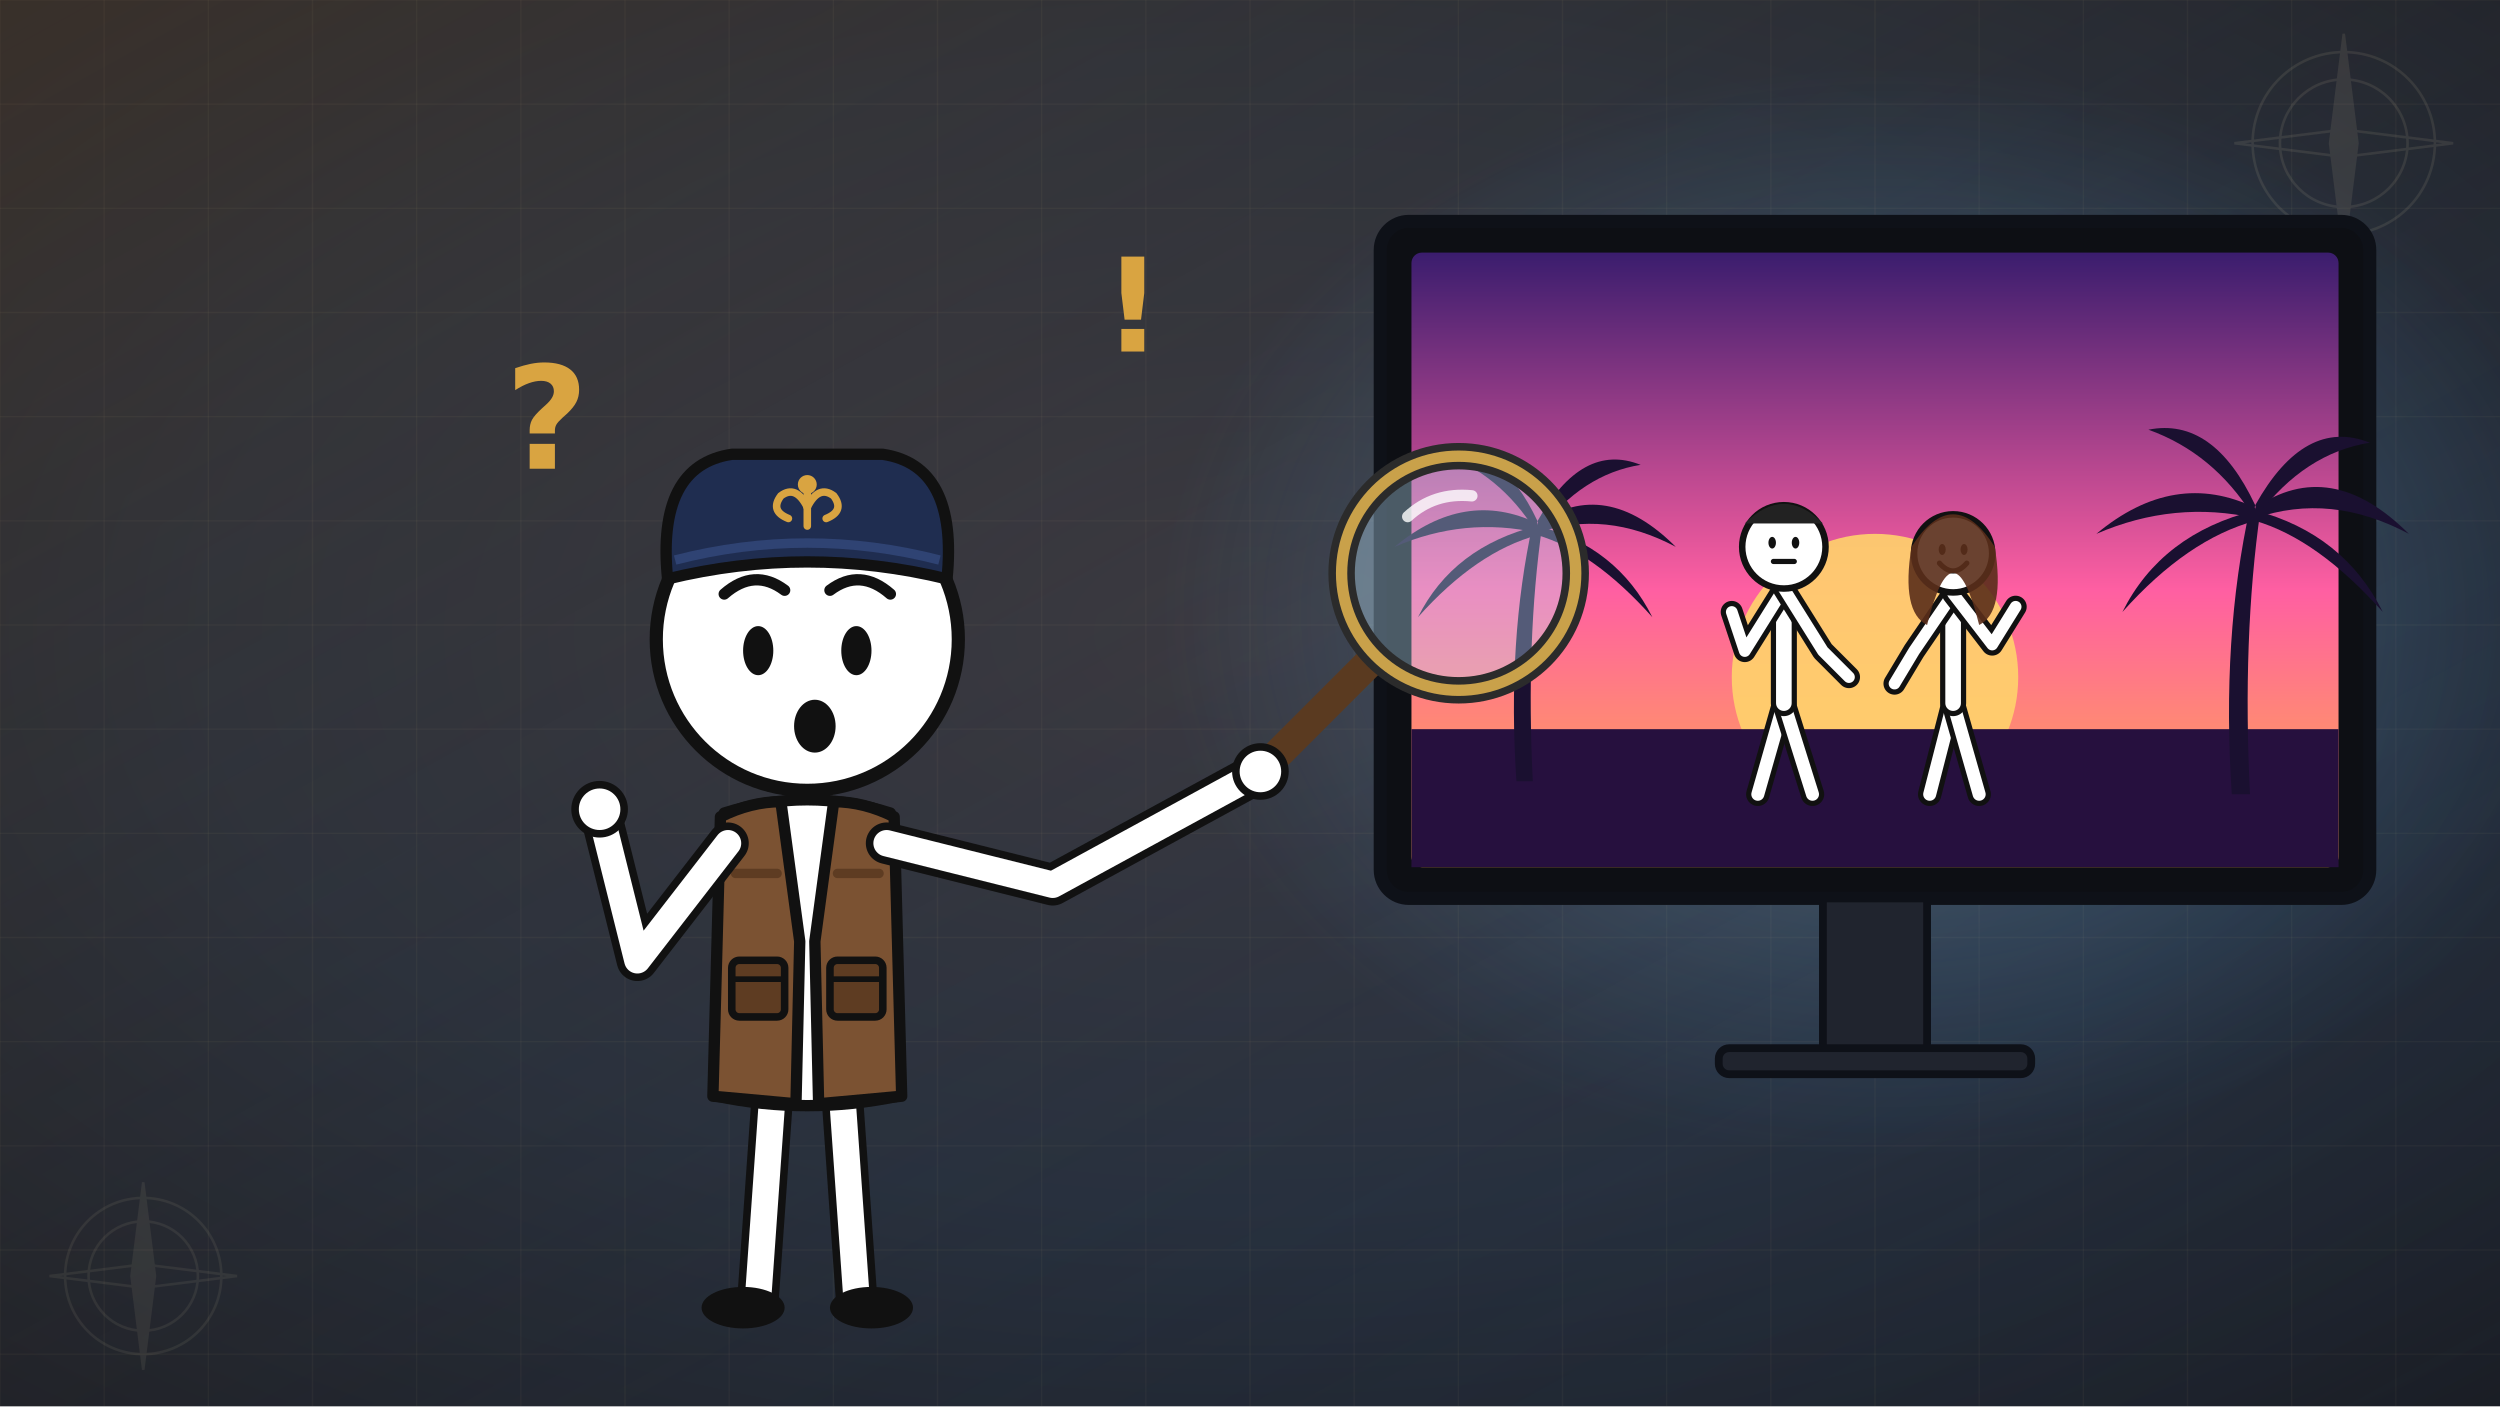
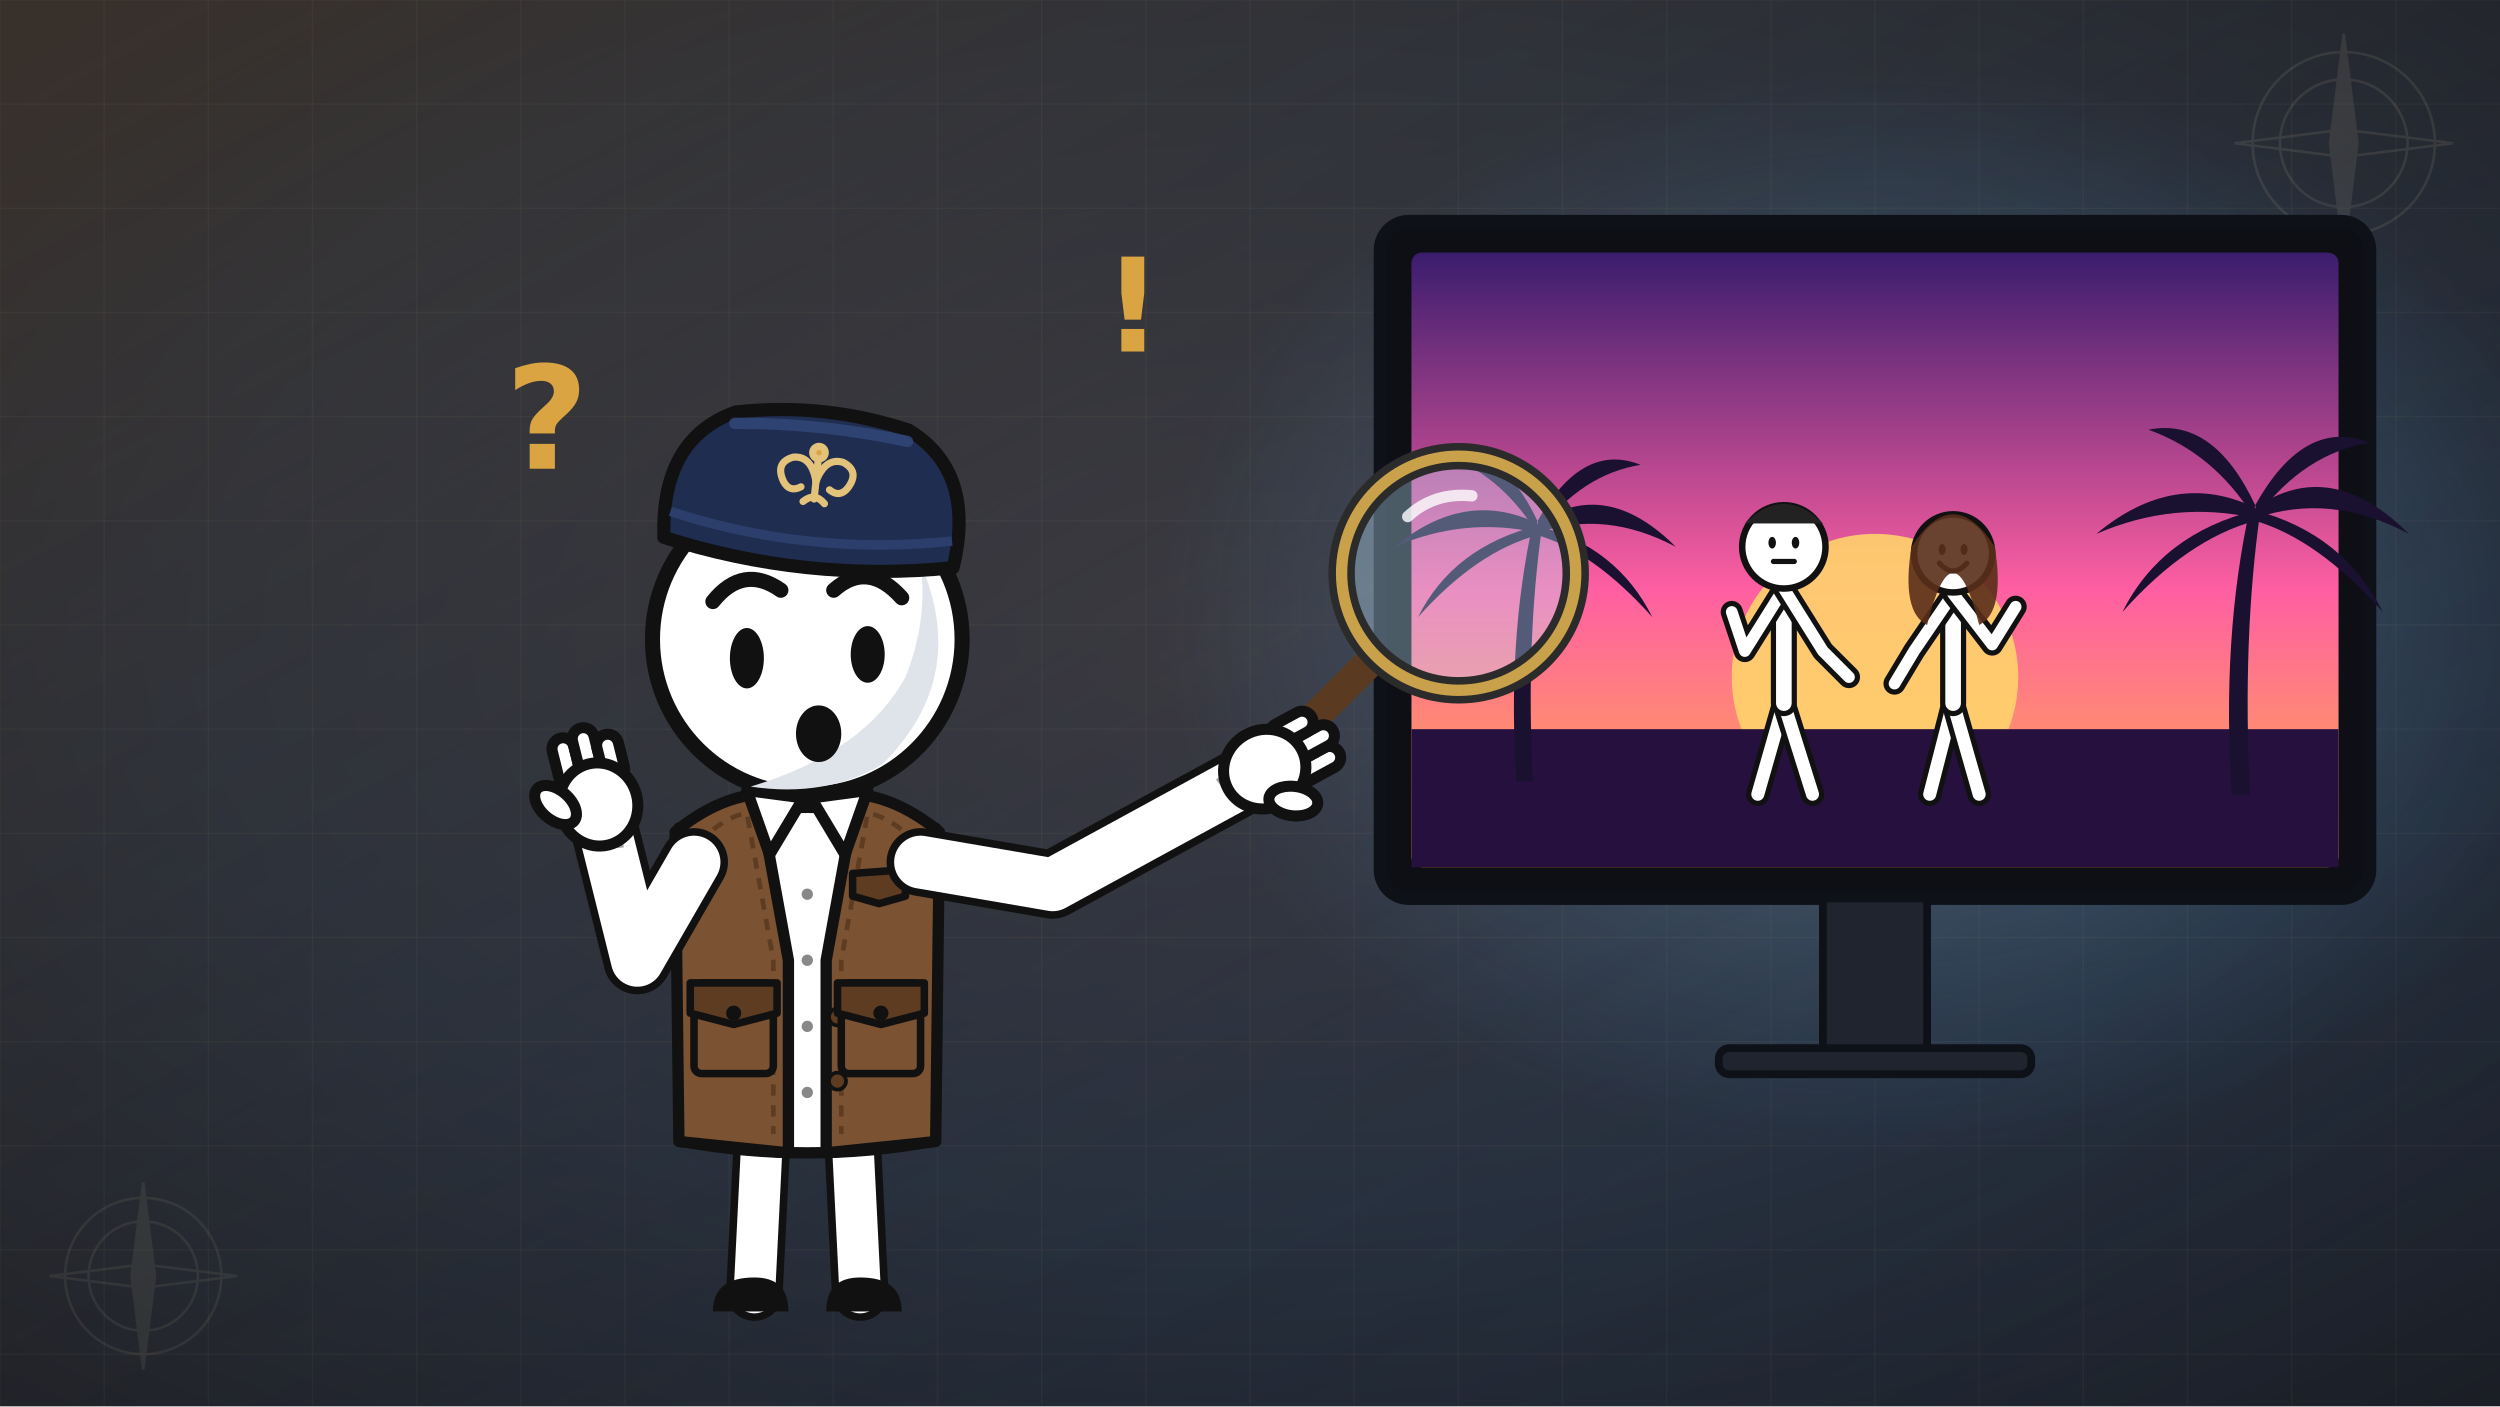
<svg xmlns="http://www.w3.org/2000/svg" width="1920" height="1080" viewBox="0 0 1920 1080">
  <defs>
    <radialGradient id="bg" cx="50%" cy="45%" r="75%">
      <stop offset="0" stop-color="#3a3a44" />
      <stop offset="0.55" stop-color="#26303f" />
      <stop offset="1" stop-color="#1a1d24" />
    </radialGradient>
    <linearGradient id="warm" x1="0" y1="0" x2="1" y2="1">
      <stop offset="0" stop-color="#5a4128" stop-opacity="0.45" />
      <stop offset="1" stop-color="#1b2a40" stop-opacity="0" />
    </linearGradient>
    <radialGradient id="glowGold">
      <stop offset="0" stop-color="#fff3b0" />
      <stop offset="0.35" stop-color="#ffd257" stop-opacity="0.9" />
      <stop offset="1" stop-color="#ffb300" stop-opacity="0" />
    </radialGradient>
    <radialGradient id="glowBlue">
      <stop offset="0" stop-color="#bfe9ff" stop-opacity="0.9" />
      <stop offset="1" stop-color="#4fb3ff" stop-opacity="0" />
    </radialGradient>
    <filter id="soft">
      <feGaussianBlur stdDeviation="6" />
    </filter>
  </defs>
  <rect width="1920" height="1080" fill="url(#bg)" />
  <rect width="1920" height="1080" fill="url(#warm)" />
  <g stroke="#c9b48a" stroke-opacity="0.05" stroke-width="1">
    <line x1="0" y1="0" x2="0" y2="1080" />
    <line x1="80" y1="0" x2="80" y2="1080" />
    <line x1="160" y1="0" x2="160" y2="1080" />
    <line x1="240" y1="0" x2="240" y2="1080" />
    <line x1="320" y1="0" x2="320" y2="1080" />
    <line x1="400" y1="0" x2="400" y2="1080" />
    <line x1="480" y1="0" x2="480" y2="1080" />
    <line x1="560" y1="0" x2="560" y2="1080" />
    <line x1="640" y1="0" x2="640" y2="1080" />
    <line x1="720" y1="0" x2="720" y2="1080" />
    <line x1="800" y1="0" x2="800" y2="1080" />
    <line x1="880" y1="0" x2="880" y2="1080" />
    <line x1="960" y1="0" x2="960" y2="1080" />
    <line x1="1040" y1="0" x2="1040" y2="1080" />
    <line x1="1120" y1="0" x2="1120" y2="1080" />
    <line x1="1200" y1="0" x2="1200" y2="1080" />
    <line x1="1280" y1="0" x2="1280" y2="1080" />
    <line x1="1360" y1="0" x2="1360" y2="1080" />
    <line x1="1440" y1="0" x2="1440" y2="1080" />
    <line x1="1520" y1="0" x2="1520" y2="1080" />
    <line x1="1600" y1="0" x2="1600" y2="1080" />
    <line x1="1680" y1="0" x2="1680" y2="1080" />
    <line x1="1760" y1="0" x2="1760" y2="1080" />
    <line x1="1840" y1="0" x2="1840" y2="1080" />
    <line x1="0" y1="0" x2="1920" y2="0" />
    <line x1="0" y1="80" x2="1920" y2="80" />
    <line x1="0" y1="160" x2="1920" y2="160" />
    <line x1="0" y1="240" x2="1920" y2="240" />
    <line x1="0" y1="320" x2="1920" y2="320" />
    <line x1="0" y1="400" x2="1920" y2="400" />
    <line x1="0" y1="480" x2="1920" y2="480" />
    <line x1="0" y1="560" x2="1920" y2="560" />
    <line x1="0" y1="640" x2="1920" y2="640" />
    <line x1="0" y1="720" x2="1920" y2="720" />
    <line x1="0" y1="800" x2="1920" y2="800" />
    <line x1="0" y1="880" x2="1920" y2="880" />
    <line x1="0" y1="960" x2="1920" y2="960" />
    <line x1="0" y1="1040" x2="1920" y2="1040" />
  </g>
  <g opacity="0.1" stroke="#e8d6ad" fill="none" stroke-width="2">
    <circle cx="1800" cy="110" r="70" />
    <circle cx="1800" cy="110" r="49.0" />
    <path d="M1800,26.0 L1810.5,110 L1800,194.0 L1789.5,110 Z" fill="#e8d6ad" />
    <path d="M1716.0,110 L1800,120.5 L1884.0,110 L1800,99.5 Z" />
  </g>
  <g opacity="0.08" stroke="#e8d6ad" fill="none" stroke-width="2">
    <circle cx="110" cy="980" r="60" />
    <circle cx="110" cy="980" r="42.0" />
    <path d="M110,908.0 L119.0,980 L110,1052.0 L101.0,980 Z" fill="#e8d6ad" />
    <path d="M38.0,980 L110,989.0 L182.0,980 L110,971.0 Z" />
  </g>
  <ellipse cx="1450" cy="470" rx="560" ry="420" fill="url(#glowBlue)" opacity="0.35" />
  <defs>
    <linearGradient id="sunset" x1="0" y1="0" x2="0" y2="1">
      <stop offset="0" stop-color="#3b1d6e" />
      <stop offset="0.55" stop-color="#ff5fa2" />
      <stop offset="1" stop-color="#ffb347" />
    </linearGradient>
  </defs>
  <rect x="1060" y="170" width="760" height="520" rx="22" fill="#0d0f14" stroke="#0e1118" stroke-width="10" />
  <rect x="1084" y="194" width="712" height="472" rx="8" fill="url(#sunset)" />
  <circle cx="1440" cy="520" r="110" fill="#ffd36b" opacity="0.9" />
  <rect x="1084" y="560" width="712" height="106" fill="#26103e" />
  <g transform="translate(1170,600) scale(0.9)" fill="#1a1030">
    <path d="M-6,0 Q-14,-120 8,-220 L16,-218 Q2,-120 8,0 Z" />
    <path d="M12,-220 Q-50,-250 -110,-200 Q-50,-226 12,-212 Z" />
    <path d="M12,-220 Q70,-260 130,-200 Q70,-232 12,-212 Z" />
    <path d="M12,-222 Q-20,-290 -70,-280 Q-20,-262 10,-214 Z" />
    <path d="M12,-222 Q50,-290 100,-270 Q50,-262 14,-214 Z" />
    <path d="M12,-218 Q-60,-200 -90,-140 Q-40,-196 12,-210 Z" />
    <path d="M12,-218 Q80,-200 110,-140 Q60,-196 12,-210 Z" />
  </g>
  <g transform="translate(1720,610) scale(1.0)" fill="#1a1030">
    <path d="M-6,0 Q-14,-120 8,-220 L16,-218 Q2,-120 8,0 Z" />
    <path d="M12,-220 Q-50,-250 -110,-200 Q-50,-226 12,-212 Z" />
    <path d="M12,-220 Q70,-260 130,-200 Q70,-232 12,-212 Z" />
    <path d="M12,-222 Q-20,-290 -70,-280 Q-20,-262 10,-214 Z" />
    <path d="M12,-222 Q50,-290 100,-270 Q50,-262 14,-214 Z" />
    <path d="M12,-218 Q-60,-200 -90,-140 Q-40,-196 12,-210 Z" />
    <path d="M12,-218 Q80,-200 110,-140 Q60,-196 12,-210 Z" />
  </g>
  <rect x="1400" y="690" width="80" height="120" fill="#20242e" stroke="#0e1118" stroke-width="6" />
  <rect x="1320" y="805" width="240" height="20" rx="8" fill="#20242e" stroke="#0e1118" stroke-width="6" />
  <path d="M1370,540 L1350,610" fill="none" stroke="#111111" stroke-width="18" stroke-linecap="round" stroke-linejoin="round" />
  <path d="M1370,540 L1350,610" fill="none" stroke="#ffffff" stroke-width="10" stroke-linecap="round" stroke-linejoin="round" />
  <path d="M1370,540 L1392,610" fill="none" stroke="#111111" stroke-width="18" stroke-linecap="round" stroke-linejoin="round" />
  <path d="M1370,540 L1392,610" fill="none" stroke="#ffffff" stroke-width="10" stroke-linecap="round" stroke-linejoin="round" />
  <path d="M1370,452 L1370,540" fill="none" stroke="#111111" stroke-width="20" stroke-linecap="round" stroke-linejoin="round" />
  <path d="M1370,452 L1370,540" fill="none" stroke="#ffffff" stroke-width="12" stroke-linecap="round" stroke-linejoin="round" />
  <path d="M1370,452 L1340,500 L1330,470" fill="none" stroke="#111111" stroke-width="17" stroke-linecap="round" stroke-linejoin="round" />
  <path d="M1370,452 L1340,500 L1330,470" fill="none" stroke="#ffffff" stroke-width="9" stroke-linecap="round" stroke-linejoin="round" />
  <path d="M1370,452 L1400,500 L1420,520" fill="none" stroke="#111111" stroke-width="17" stroke-linecap="round" stroke-linejoin="round" />
  <path d="M1370,452 L1400,500 L1420,520" fill="none" stroke="#ffffff" stroke-width="9" stroke-linecap="round" stroke-linejoin="round" />
  <circle cx="1370" cy="420" r="32" fill="#fff" stroke="#111111" stroke-width="5" />
  <ellipse cx="1361.04" cy="416.8" rx="2.88" ry="4.48" fill="#111111" />
  <ellipse cx="1378.96" cy="416.8" rx="2.88" ry="4.48" fill="#111111" />
  <path d="M1362.0,431.2 L1378.0,431.2" stroke="#111111" stroke-width="4" stroke-linecap="round" />
  <path d="M1340,402 Q1370,372 1400,402 Z" fill="#222" />
  <path d="M1500,540 L1482,610" fill="none" stroke="#111111" stroke-width="18" stroke-linecap="round" stroke-linejoin="round" />
  <path d="M1500,540 L1482,610" fill="none" stroke="#ffffff" stroke-width="10" stroke-linecap="round" stroke-linejoin="round" />
  <path d="M1500,540 L1520,610" fill="none" stroke="#111111" stroke-width="18" stroke-linecap="round" stroke-linejoin="round" />
  <path d="M1500,540 L1520,610" fill="none" stroke="#ffffff" stroke-width="10" stroke-linecap="round" stroke-linejoin="round" />
  <path d="M1500,456 L1500,540" fill="none" stroke="#111111" stroke-width="20" stroke-linecap="round" stroke-linejoin="round" />
  <path d="M1500,456 L1500,540" fill="none" stroke="#ffffff" stroke-width="12" stroke-linecap="round" stroke-linejoin="round" />
  <path d="M1500,456 L1470,500 L1455,525" fill="none" stroke="#111111" stroke-width="17" stroke-linecap="round" stroke-linejoin="round" />
  <path d="M1500,456 L1470,500 L1455,525" fill="none" stroke="#ffffff" stroke-width="9" stroke-linecap="round" stroke-linejoin="round" />
  <path d="M1500,456 L1530,495 L1548,466" fill="none" stroke="#111111" stroke-width="17" stroke-linecap="round" stroke-linejoin="round" />
  <path d="M1500,456 L1530,495 L1548,466" fill="none" stroke="#ffffff" stroke-width="9" stroke-linecap="round" stroke-linejoin="round" />
  <circle cx="1500" cy="425" r="30" fill="#fff" stroke="#111111" stroke-width="5" />
  <ellipse cx="1491.6" cy="422.0" rx="2.7" ry="4.2" fill="#111111" />
  <ellipse cx="1508.4" cy="422.0" rx="2.7" ry="4.2" fill="#111111" />
  <path d="M1489.5,432.5 Q1500.0,444.5 1510.5,432.5" stroke="#111111" stroke-width="4" fill="none" stroke-linecap="round" />
  <path d="M1468,420 Q1500,370 1532,420 Q1540,470 1520,480 Q1500,400 1480,480 Q1460,470 1468,420 Z" fill="#5a2d1a" opacity="0.9" />
  <g transform="translate(620,520) scale(1.45)">
-     <path d="M-18,215 L-26,328" fill="none" stroke="#111111" stroke-width="22" stroke-linecap="round" stroke-linejoin="round" />
-     <path d="M-18,215 L-26,328" fill="none" stroke="#ffffff" stroke-width="14" stroke-linecap="round" stroke-linejoin="round" />
-     <path d="M18,215 L26,328" fill="none" stroke="#111111" stroke-width="22" stroke-linecap="round" stroke-linejoin="round" />
-     <path d="M18,215 L26,328" fill="none" stroke="#ffffff" stroke-width="14" stroke-linecap="round" stroke-linejoin="round" />
-     <ellipse cx="-34" cy="334" rx="22" ry="11" fill="#111111" />
-     <ellipse cx="34" cy="334" rx="22" ry="11" fill="#111111" />
-     <path d="M-44,72 Q0,58 44,72 L48,222 Q0,232 -48,222 Z" fill="#fff" stroke="#111111" stroke-width="6" stroke-linejoin="round" />
-     <path d="M-46,74 Q-30,66 -14,66 L-4,140 L-6,226 L-50,222 Z" fill="#7b5232" stroke="#111111" stroke-width="6" stroke-linejoin="round" />
-     <path d="M46,74 Q30,66 14,66 L4,140 L6,226 L50,222 Z" fill="#7b5232" stroke="#111111" stroke-width="6" stroke-linejoin="round" />
-     <rect x="-40" y="150" width="28" height="30" rx="4" fill="#5e3c22" stroke="#111111" stroke-width="4" />
-     <rect x="12" y="150" width="28" height="30" rx="4" fill="#5e3c22" stroke="#111111" stroke-width="4" />
-     <path d="M-40,160 L-12,160 M12,160 L40,160" stroke="#111111" stroke-width="3" />
-     <path d="M-38,104 L-16,104 M16,104 L38,104" stroke="#5e3c22" stroke-width="5" stroke-linecap="round" />
-     <path d="M-42,88 L-90,150 L-110,70" fill="none" stroke="#111111" stroke-width="22" stroke-linecap="round" stroke-linejoin="round" />
-     <path d="M-42,88 L-90,150 L-110,70" fill="none" stroke="#ffffff" stroke-width="14" stroke-linecap="round" stroke-linejoin="round" />
-     <path d="M42,88 L130,110 L240,50" fill="none" stroke="#111111" stroke-width="22" stroke-linecap="round" stroke-linejoin="round" />
-     <path d="M42,88 L130,110 L240,50" fill="none" stroke="#ffffff" stroke-width="14" stroke-linecap="round" stroke-linejoin="round" />
+     <path d="M-24,246 L-28,326" fill="none" stroke="#111111" stroke-width="30" stroke-linecap="round" stroke-linejoin="round" />
+     <path d="M-24,246 L-28,326" fill="none" stroke="#ffffff" stroke-width="22" stroke-linecap="round" stroke-linejoin="round" />
+     <path d="M24,246 L28,326" fill="none" stroke="#111111" stroke-width="30" stroke-linecap="round" stroke-linejoin="round" />
+     <path d="M24,246 L28,326" fill="none" stroke="#ffffff" stroke-width="22" stroke-linecap="round" stroke-linejoin="round" />
+     <path d="M-50,336 Q-50,318 -28,318 Q-10,318 -10,336 Z" fill="#111111" />
+     <path d="M50,336 Q50,318 28,318 Q10,318 10,336 Z" fill="#111111" />
+     <path d="M-68,80 Q0,58 68,80 L66,246 Q0,258 -66,246 Z" fill="#fff" stroke="#111111" stroke-width="6" stroke-linejoin="round" />
+     <circle cx="0" cy="115" r="3" fill="#111111" opacity="0.5" />
+     <circle cx="0" cy="150" r="3" fill="#111111" opacity="0.5" />
+     <circle cx="0" cy="185" r="3" fill="#111111" opacity="0.5" />
+     <circle cx="0" cy="220" r="3" fill="#111111" opacity="0.5" />
+     <path d="M-70,82 Q-48,64 -26,62 L-10,150 L-10,252 L-68,246 Z" fill="#7b5232" stroke="#111111" stroke-width="6" stroke-linejoin="round" />
+     <path d="M70,82 Q48,64 26,62 L10,150 L10,252 L68,246 Z" fill="#7b5232" stroke="#111111" stroke-width="6" stroke-linejoin="round" />
+     <path d="M-58,88 Q-44,74 -32,72 L-18,150 L-18,242 M58,88 Q44,74 32,72 L18,150 L18,242" stroke="#5e3c22" stroke-width="2.5" stroke-dasharray="6 5" fill="none" />
+     <circle cx="16" cy="180" r="4.5" fill="#5e3c22" stroke="#111111" stroke-width="2" />
+     <circle cx="16" cy="214" r="4.5" fill="#5e3c22" stroke="#111111" stroke-width="2" />
+     <rect x="-60" y="162" width="42" height="48" rx="4" fill="#7b5232" stroke="#111111" stroke-width="4" />
+     <path d="M-62,162 L-16,162 L-16,178 L-39,184 L-62,178 Z" fill="#5e3c22" stroke="#111111" stroke-width="4" stroke-linejoin="round" />
+     <circle cx="-39" cy="178" r="4" fill="#111111" />
+     <rect x="18" y="162" width="42" height="48" rx="4" fill="#7b5232" stroke="#111111" stroke-width="4" />
+     <path d="M16,162 L62,162 L62,178 L39,184 L16,178 Z" fill="#5e3c22" stroke="#111111" stroke-width="4" stroke-linejoin="round" />
+     <circle cx="39" cy="178" r="4" fill="#111111" />
+     <path d="M24,104 L52,102 L52,116 L38,120 L24,116 Z" fill="#5e3c22" stroke="#111111" stroke-width="4" stroke-linejoin="round" />
+     <path d="M-2,64 L-32,60 L-20,94 Z" fill="#fff" stroke="#111111" stroke-width="6" stroke-linejoin="round" />
+     <path d="M2,64 L32,60 L20,94 Z" fill="#fff" stroke="#111111" stroke-width="6" stroke-linejoin="round" />
+     <path d="M-60,98 L-90,150 L-110,70" fill="none" stroke="#111111" stroke-width="36" stroke-linecap="round" stroke-linejoin="round" />
+     <path d="M-60,98 L-90,150 L-110,70" fill="none" stroke="#ffffff" stroke-width="28" stroke-linecap="round" stroke-linejoin="round" />
+     <path d="M60,98 L130,110 L240,50" fill="none" stroke="#111111" stroke-width="36" stroke-linecap="round" stroke-linejoin="round" />
+     <path d="M60,98 L130,110 L240,50" fill="none" stroke="#ffffff" stroke-width="28" stroke-linecap="round" stroke-linejoin="round" />
    <g>
      <line x1="250" y1="40" x2="300" y2="-10" stroke="#5a3a20" stroke-width="16" stroke-linecap="round" />
      <circle cx="345" cy="-55" r="62" fill="#bfe9ff" fill-opacity="0.35" stroke="#2b2b2b" stroke-width="14" />
      <circle cx="345" cy="-55" r="62" fill="none" stroke="#c9a14a" stroke-width="6" />
      <path d="M318,-85 Q332,-98 352,-96" stroke="#fff" stroke-width="6" fill="none" stroke-linecap="round" opacity="0.8" />
    </g>
-     <circle cx="-110" cy="70" r="13" fill="#ffffff" stroke="#111111" stroke-width="4" />
-     <circle cx="240" cy="50" r="13" fill="#ffffff" stroke="#111111" stroke-width="4" />
-     <circle cx="0" cy="-20" r="80" fill="#fff" stroke="#111111" stroke-width="7" />
+     <g transform="translate(-110,70) rotate(-104.0) scale(1.3,1.3)">
+       <rect x="10" y="-13" width="22" height="9" rx="4.5" fill="#fff" stroke="#111111" stroke-width="4.5" stroke-linejoin="round" />
+       <rect x="12" y="-4" width="22" height="9" rx="4.5" fill="#fff" stroke="#111111" stroke-width="4.5" stroke-linejoin="round" />
+       <rect x="10" y="5" width="19" height="9" rx="4.5" fill="#fff" stroke="#111111" stroke-width="4.5" stroke-linejoin="round" />
+       <ellipse cx="2" cy="0" rx="17" ry="16" fill="#fff" stroke="#111111" stroke-width="4.5" stroke-linejoin="round" />
+       <ellipse cx="6" cy="-17" rx="10" ry="6" transform="rotate(-35 6 -17)" fill="#fff" stroke="#111111" stroke-width="4.5" stroke-linejoin="round" />
+       <path d="M-14,-6 L-16,6" stroke="#111111" stroke-width="3" opacity="0.4" />
+     </g>
+     <g transform="translate(240,50) rotate(-28.6) scale(1.3,-1.3)">
+       <rect x="10" y="-13" width="22" height="9" rx="4.5" fill="#fff" stroke="#111111" stroke-width="4.5" stroke-linejoin="round" />
+       <rect x="12" y="-4" width="22" height="9" rx="4.5" fill="#fff" stroke="#111111" stroke-width="4.5" stroke-linejoin="round" />
+       <rect x="10" y="5" width="19" height="9" rx="4.5" fill="#fff" stroke="#111111" stroke-width="4.5" stroke-linejoin="round" />
+       <ellipse cx="2" cy="0" rx="17" ry="16" fill="#fff" stroke="#111111" stroke-width="4.5" stroke-linejoin="round" />
+       <ellipse cx="6" cy="-17" rx="10" ry="6" transform="rotate(-35 6 -17)" fill="#fff" stroke="#111111" stroke-width="4.5" stroke-linejoin="round" />
+       <path d="M-14,-6 L-16,6" stroke="#111111" stroke-width="3" opacity="0.4" />
+     </g>
+     <circle cx="0" cy="-20" r="82" fill="#fff" stroke="#111111" stroke-width="8" />
+     <path d="M60,-60 Q86,0 40,46 Q10,64 -30,58 Q30,40 52,0 Q64,-30 60,-60 Z" fill="#dfe3ea" />
    <g opacity="1" transform="translate(0,0)">
-       <ellipse cx="-26" cy="-14" rx="8" ry="13" fill="#111111" />
-       <ellipse cx="26" cy="-14" rx="8" ry="13" fill="#111111" />
-       <path d="M-44,-44 Q-28,-58 -12,-46" stroke="#111111" stroke-width="6" fill="none" stroke-linecap="round" />
-       <path d="M12,-46 Q28,-58 44,-44" stroke="#111111" stroke-width="6" fill="none" stroke-linecap="round" />
-       <ellipse cx="4" cy="26" rx="11" ry="14" fill="#111111" />
-     </g>
-     <g opacity="1">
-       <path d="M-74,-52 Q-80,-112 -40,-118 L40,-118 Q80,-112 74,-52 Q0,-70 -74,-52 Z" fill="#1f2d50" stroke="#111111" stroke-width="6" stroke-linejoin="round" />
-       <path d="M-70,-62 Q0,-80 70,-62" stroke="#2f4373" stroke-width="5" fill="none" />
-       <g stroke="#d9a441" stroke-width="4" fill="none" stroke-linecap="round">
-         <path d="M0,-80 L0,-98" />
-         <path d="M0,-90 Q-6,-102 -14,-96 Q-20,-88 -10,-84" />
-         <path d="M0,-90 Q6,-102 14,-96 Q20,-88 10,-84" />
-         <circle cx="0" cy="-102" r="3" fill="#d9a441" />
+       <ellipse cx="-32" cy="-10" rx="9" ry="16" fill="#111111" />
+       <ellipse cx="32" cy="-12" rx="9" ry="15" fill="#111111" />
+       <path d="M-50,-40 Q-34,-60 -14,-46" stroke="#111111" stroke-width="8" fill="none" stroke-linecap="round" />
+       <path d="M14,-46 Q32,-62 50,-42" stroke="#111111" stroke-width="8" fill="none" stroke-linecap="round" />
+       <ellipse cx="6" cy="30" rx="12" ry="15" fill="#111111" />
+     </g>
+     <g opacity="1" transform="rotate(6 0 -60)">
+       <path d="M-77,-66 Q-84,-118 -46,-136 Q0,-146 46,-136 Q84,-118 77,-66 Q0,-50 -77,-66 Z" fill="#1f2d50" stroke="#111111" stroke-width="7" stroke-linejoin="round" />
+       <path d="M-75,-80 Q0,-64 75,-80" stroke="#2c3f6c" stroke-width="5" fill="none" />
+       <path d="M-46,-130 Q0,-135 46,-130" stroke="#33497a" stroke-width="6" fill="none" stroke-linecap="round" opacity="0.8" />
+       <g stroke="#e3c27a" stroke-width="4" fill="none" stroke-linecap="round" transform="translate(0,-104) scale(0.95)">
+         <path d="M0,10 L0,-12" />
+         <path d="M0,0 Q-4,-14 -14,-12 Q-24,-8 -18,2 Q-14,8 -8,4" />
+         <path d="M0,0 Q4,-14 14,-12 Q24,-8 18,2 Q14,8 8,4" />
+         <path d="M-6,12 Q0,6 6,12" />
+         <circle cx="0" cy="-16" r="3.5" fill="#d9a441" />
      </g>
    </g>
  </g>
  <text x="420" y="360" font-family="DejaVu Sans, Arial, sans-serif" font-size="110" font-weight="bold" fill="#d9a441" text-anchor="middle">?</text>
  <text x="870" y="270" font-family="DejaVu Sans, Arial, sans-serif" font-size="100" font-weight="bold" fill="#d9a441" text-anchor="middle">!</text>
</svg>
